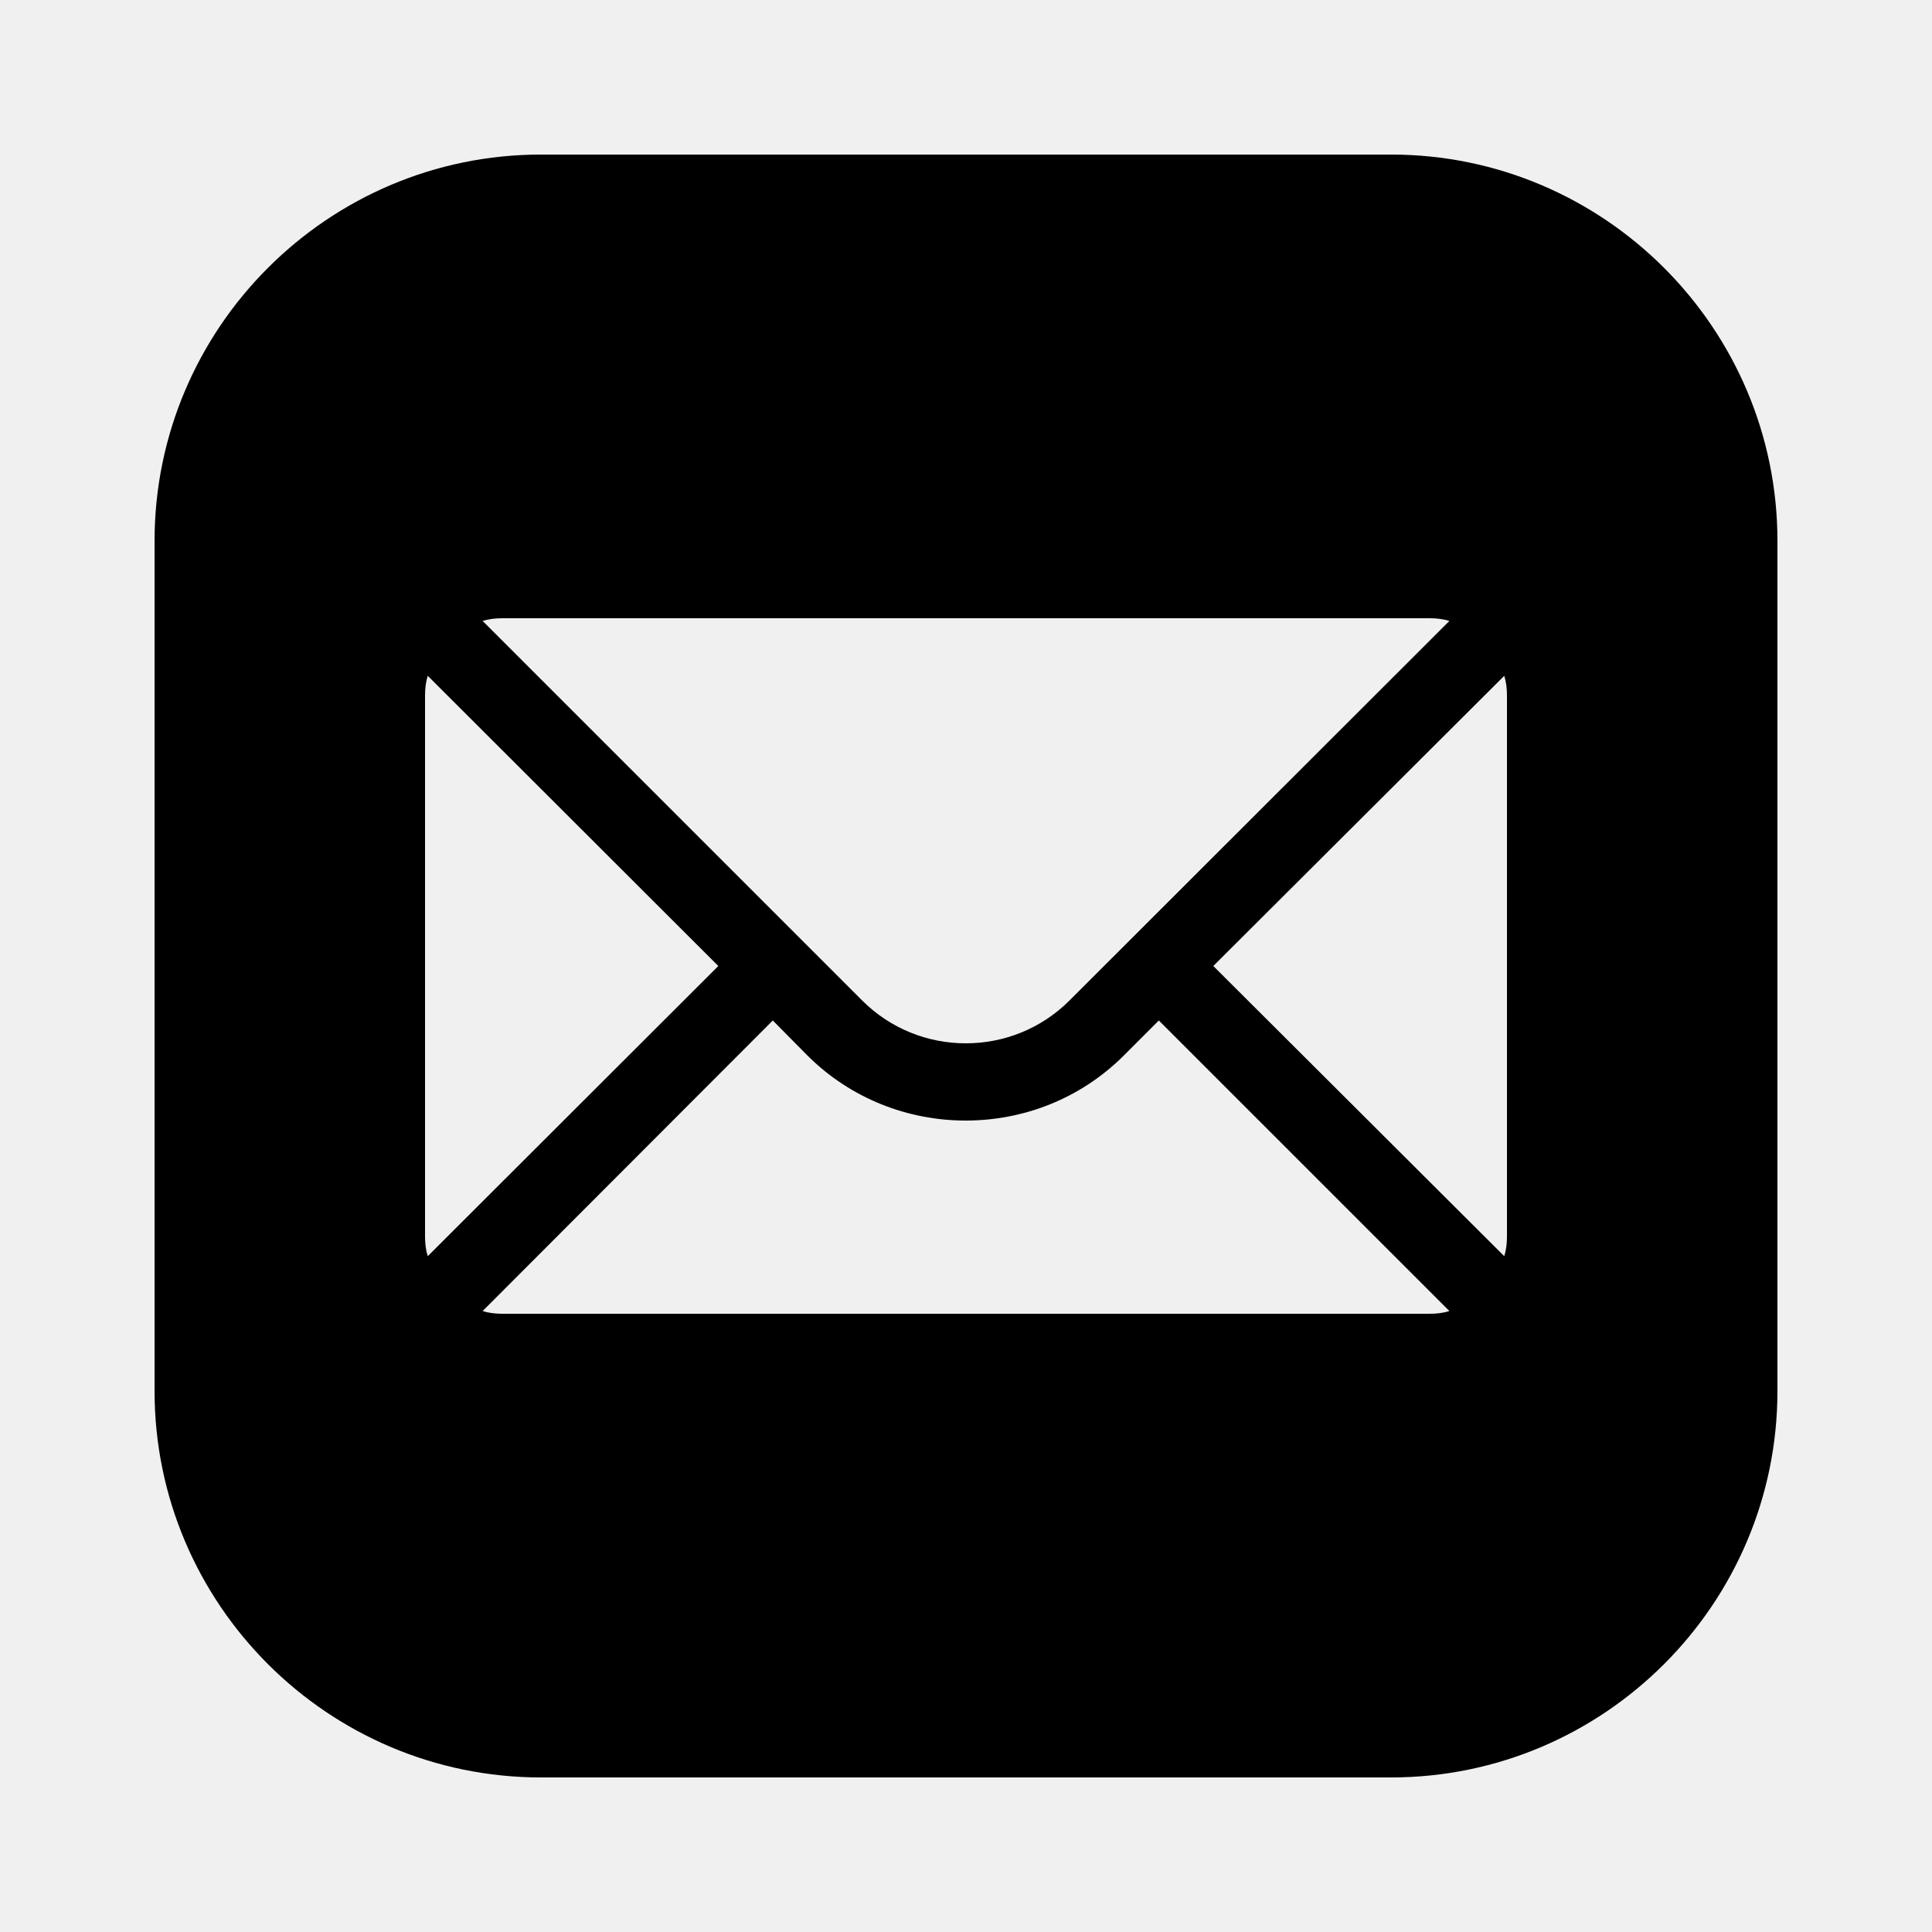
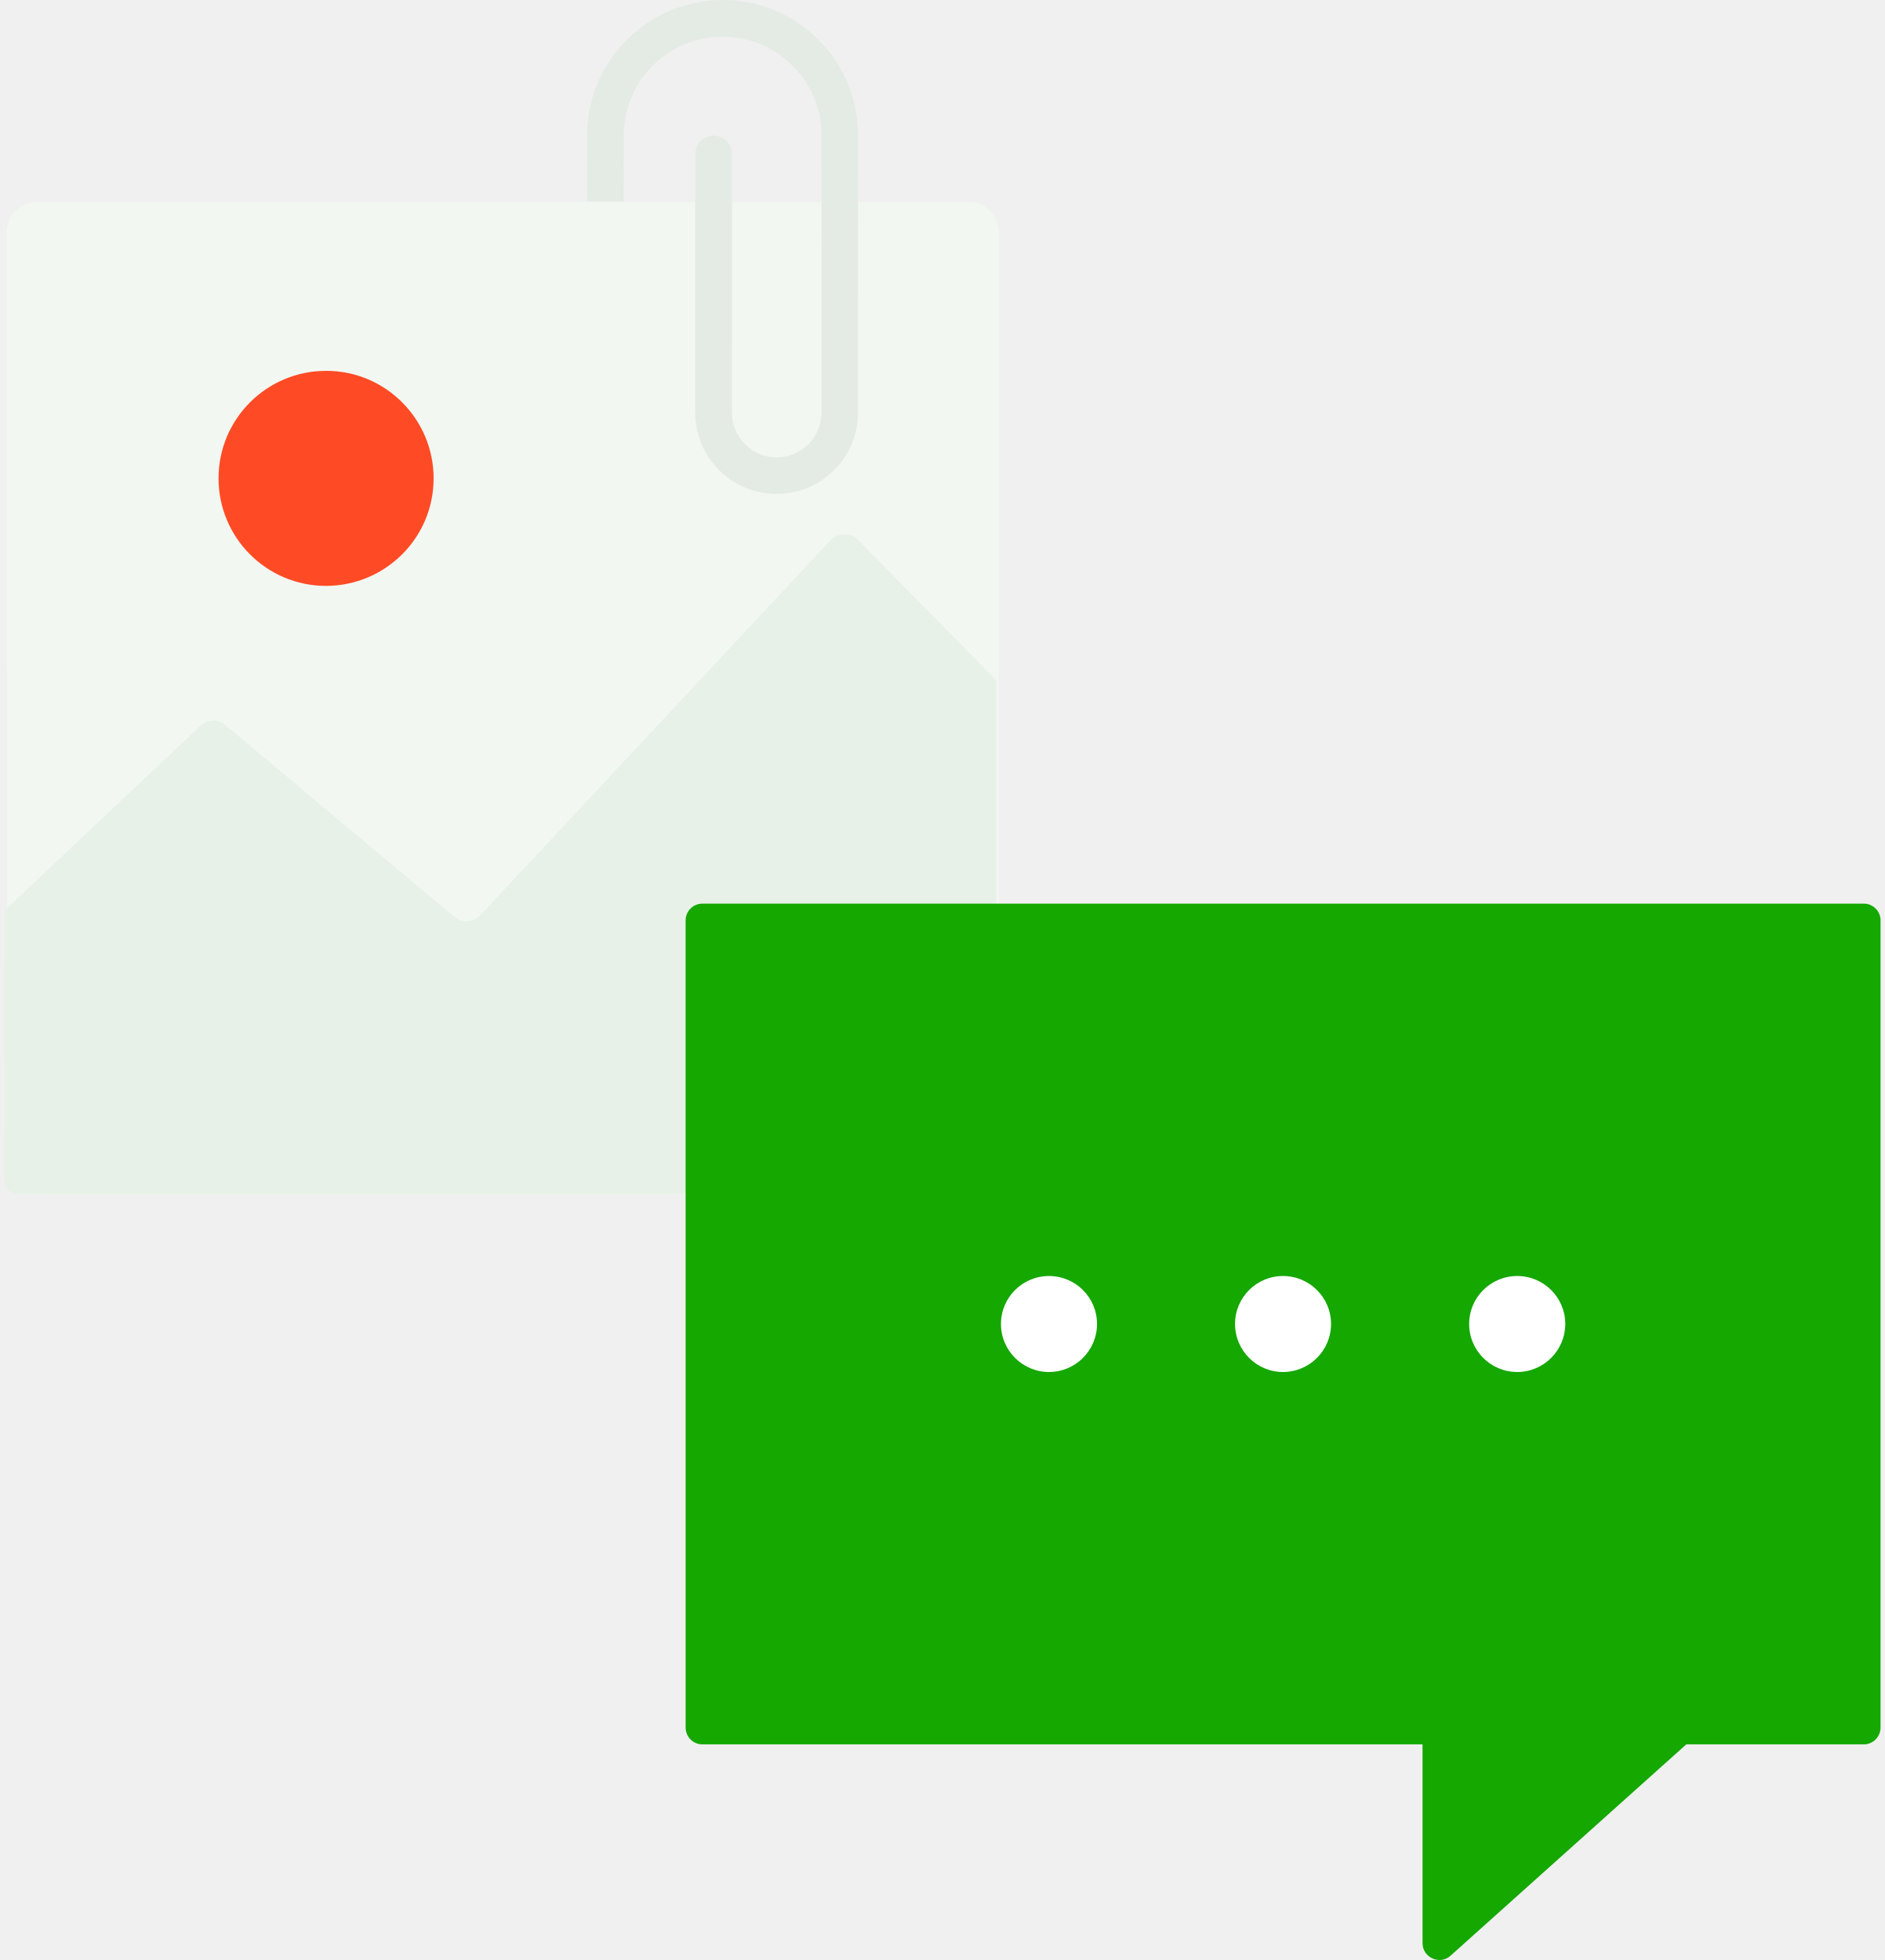
- <svg xmlns="http://www.w3.org/2000/svg" viewBox="0 0 50 50" width="50px" height="50px">
-   <path d="M 14 4 C 8.489 4 4 8.489 4 14 L 4 36 C 4 41.511 8.489 46 14 46 L 36 46 C 41.511 46 46 41.511 46 36 L 46 14 C 46 8.489 41.511 4 36 4 L 14 4 z M 13 16 L 37 16 C 37.18 16 37.35 16.02 37.51 16.07 L 27.68 25.891 C 26.2 27.371 23.791 27.371 22.311 25.891 L 12.49 16.07 C 12.65 16.02 12.82 16 13 16 z M 11.07 17.49 L 18.59 25 L 11.07 32.51 C 11.02 32.35 11 32.18 11 32 L 11 18 C 11 17.82 11.02 17.65 11.07 17.49 z M 38.93 17.49 C 38.98 17.65 39 17.82 39 18 L 39 32 C 39 32.18 38.98 32.35 38.93 32.51 L 31.4 25 L 38.93 17.49 z M 20 26.41 L 20.891 27.311 C 22.021 28.441 23.51 29 24.99 29 C 26.48 29 27.96 28.441 29.09 27.311 L 29.99 26.41 L 37.51 33.93 C 37.35 33.98 37.18 34 37 34 L 13 34 C 12.82 34 12.65 33.98 12.49 33.93 L 20 26.41 z" />
+ <svg xmlns="http://www.w3.org/2000/svg" width="125" height="130" viewBox="0 0 125 130" fill="none">
+   <path d="M64.261 79.187L2.455 79.174C1.359 79.174 0.465 78.285 0.468 77.187L0.465 15.387C0.468 14.289 1.36 13.401 2.455 13.401H64.261C65.357 13.401 66.245 14.29 66.245 15.387V77.193C66.245 78.297 65.356 79.18 64.261 79.187Z" fill="#F2F7F2" />
+   <path d="M28.756 31.731C28.756 35.667 25.564 38.853 21.621 38.86C17.683 38.86 14.493 35.667 14.493 31.725C14.493 27.789 17.682 24.597 21.628 24.597C25.563 24.591 28.756 27.79 28.756 31.731Z" fill="#FF4B25" />
+   <path d="M56.889 35.794C56.381 35.293 55.575 35.312 55.079 35.826L31.853 60.696C31.437 61.146 30.761 61.235 30.241 60.898L14.836 47.995C14.359 47.677 13.712 47.74 13.287 48.141L0.293 60.397L0.287 78.323C0.287 78.793 0.674 79.179 1.143 79.179H65.21C65.683 79.179 66.07 78.792 66.07 78.323V45.118L56.889 35.794Z" fill="#E8F1E8" />
+   <path d="M54.276 2.634C52.578 0.939 50.325 0 47.926 0C45.532 0.006 43.267 0.933 41.572 2.634C39.871 4.329 38.935 6.582 38.935 8.982L38.932 13.356H41.363L41.369 8.995C41.369 7.244 42.052 5.593 43.29 4.349C44.531 3.118 46.182 2.438 47.927 2.438C49.675 2.438 51.323 3.117 52.554 4.355C53.798 5.593 54.481 7.243 54.481 8.995L54.478 27.359C54.478 28.152 54.166 28.902 53.609 29.461C53.041 30.025 52.295 30.336 51.505 30.336C50.714 30.336 49.962 30.025 49.407 29.461C48.844 28.896 48.54 28.153 48.54 27.359L48.543 10.208C48.543 9.529 47.997 8.996 47.321 8.996C46.658 8.996 46.108 9.529 46.105 10.202V27.36C46.105 28.807 46.664 30.159 47.679 31.174C48.701 32.196 50.06 32.761 51.504 32.761C52.005 32.761 52.482 32.692 52.954 32.571C53.843 32.317 54.655 31.847 55.321 31.175C56.343 30.159 56.902 28.808 56.902 27.361L56.908 8.997C56.907 6.589 55.98 4.335 54.276 2.634Z" fill="#E4EBE4" />
+   <path d="M123.604 59.935H46.58C45.968 59.935 45.469 60.43 45.469 61.045V114.581C45.469 115.202 45.968 115.698 46.58 115.698H94.339V128.881C94.339 129.84 95.482 130.36 96.199 129.713L111.83 115.698H123.604C124.211 115.698 124.712 115.202 124.712 114.581V61.045C124.713 60.43 124.212 59.935 123.604 59.935Z" fill="#14A800" />
+   <path d="M69.562 84.633C71.324 84.633 72.751 86.055 72.751 87.813C72.751 89.572 71.323 91 69.562 91C67.81 91 66.381 89.572 66.381 87.813C66.381 86.055 67.81 84.633 69.562 84.633Z" fill="white" />
+   <path d="M85.085 84.633C86.843 84.633 88.271 86.055 88.271 87.813C88.271 89.572 86.843 91 85.085 91C83.333 91 81.904 89.572 81.904 87.813C81.904 86.055 83.333 84.633 85.085 84.633Z" fill="white" />
+   <path d="M100.617 84.633C102.375 84.633 103.804 86.055 103.804 87.813C103.804 89.572 102.375 91 100.617 91C98.858 91 97.43 89.572 97.43 87.813C97.431 86.055 98.858 84.633 100.617 84.633Z" fill="white" />
</svg>
